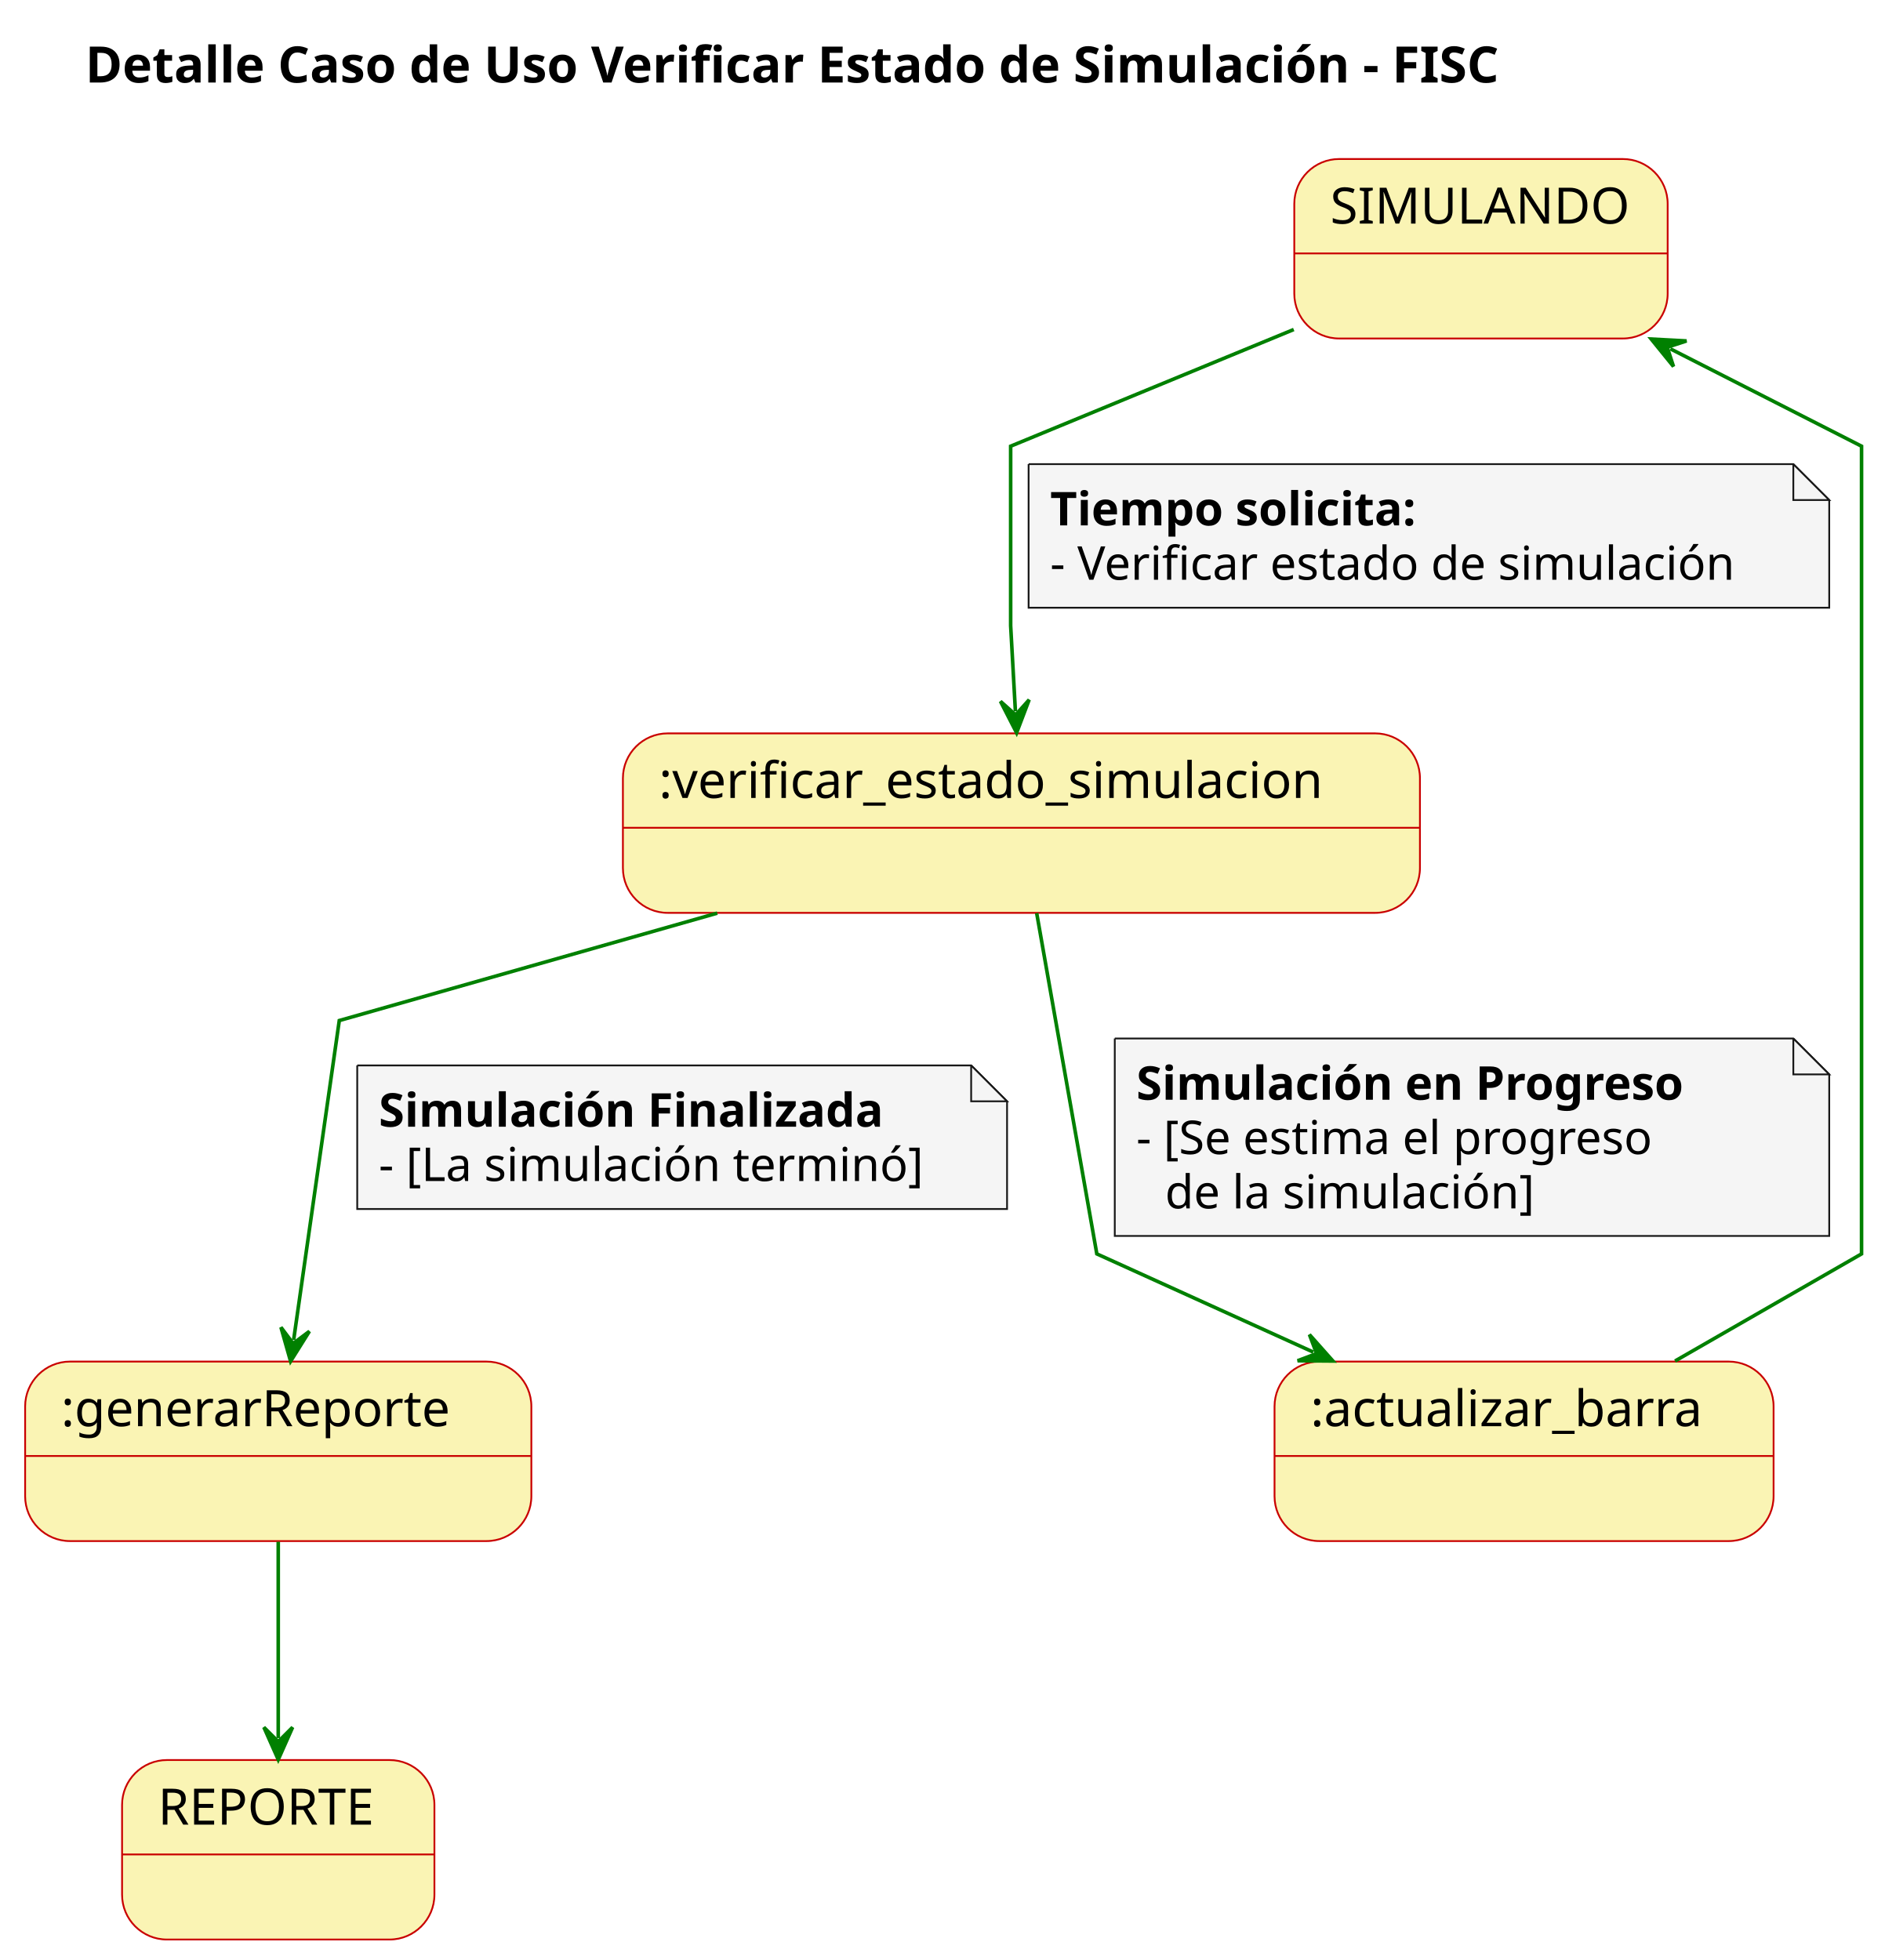
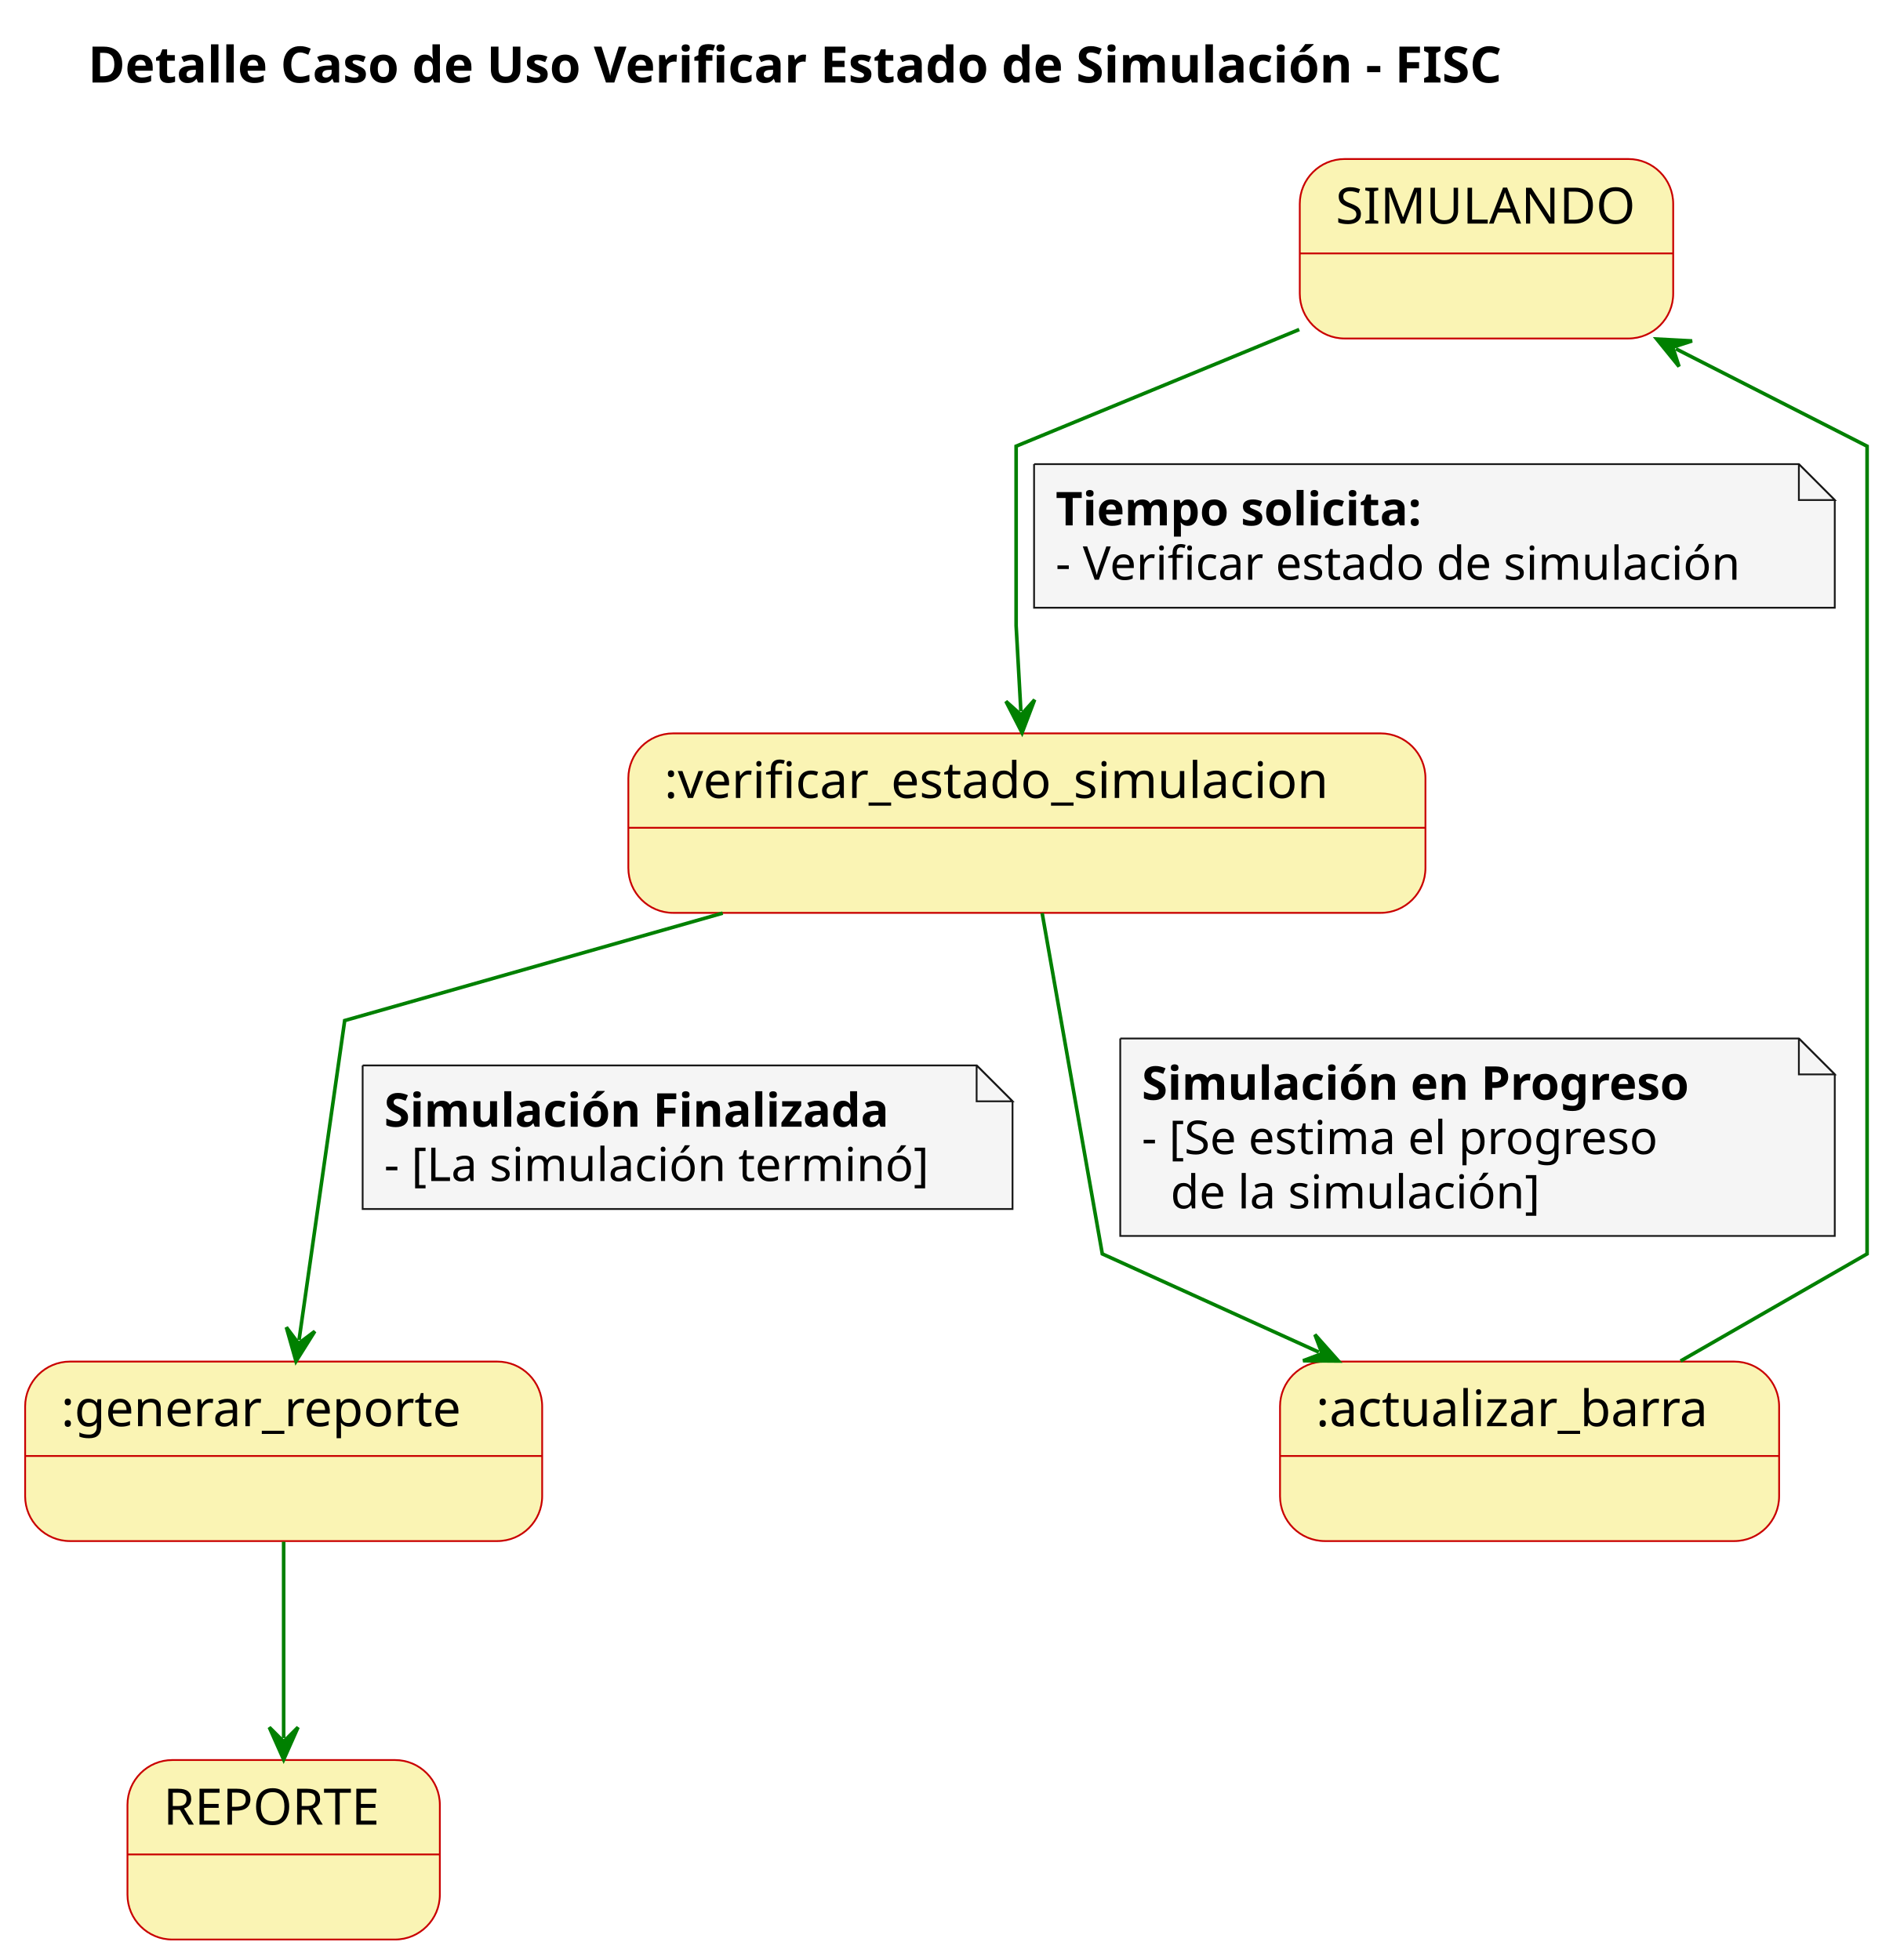
- <svg xmlns="http://www.w3.org/2000/svg" contentStyleType="text/css" height="546px" preserveAspectRatio="none" style="width:525px;height:546px;background:#FFFFFF;" version="1.1" viewBox="0 0 525 546" width="525px" zoomAndPan="magnify">
+ <svg xmlns="http://www.w3.org/2000/svg" contentStyleType="text/css" height="546px" preserveAspectRatio="none" style="width:527px;height:546px;background:#FFFFFF;" version="1.1" viewBox="0 0 527 546" width="527px" zoomAndPan="magnify">
  <defs />
  <g>
-     <text fill="#000000" font-family="sans-serif" font-size="14" font-weight="bold" lengthAdjust="spacing" textLength="464" x="23.75" y="22.995">Detalle Caso de Uso Verificar Estado de Simulación - FISC</text>
+     <text fill="#000000" font-family="sans-serif" font-size="14" font-weight="bold" lengthAdjust="spacing" textLength="464" x="24.5" y="22.995">Detalle Caso de Uso Verificar Estado de Simulación - FISC</text>
    <g id="SIMULANDO">
-       <rect fill="#FAF4B4" height="50" rx="12.5" ry="12.5" style="stroke:#C90000;stroke-width:0.5;" width="104" x="360.5" y="44.297" />
-       <line style="stroke:#C90000;stroke-width:0.5;" x1="360.5" x2="464.5" y1="70.594" y2="70.594" />
-       <text fill="#000000" font-family="sans-serif" font-size="14" lengthAdjust="spacing" textLength="84" x="370.5" y="62.292">SIMULANDO</text>
+       <rect fill="#FAF4B4" height="50" rx="12.5" ry="12.5" style="stroke:#C90000;stroke-width:0.5;" width="104" x="362" y="44.297" />
+       <line style="stroke:#C90000;stroke-width:0.5;" x1="362" x2="466" y1="70.594" y2="70.594" />
+       <text fill="#000000" font-family="sans-serif" font-size="14" lengthAdjust="spacing" textLength="84" x="372" y="62.292">SIMULANDO</text>
    </g>
    <g id=":verificar_estado_simulacion">
-       <rect fill="#FAF4B4" height="50" rx="12.5" ry="12.5" style="stroke:#C90000;stroke-width:0.5;" width="222" x="173.5" y="204.297" />
-       <line style="stroke:#C90000;stroke-width:0.5;" x1="173.5" x2="395.5" y1="230.594" y2="230.594" />
-       <text fill="#000000" font-family="sans-serif" font-size="14" lengthAdjust="spacing" textLength="202" x="183.5" y="222.292">:verificar_estado_simulacion</text>
+       <rect fill="#FAF4B4" height="50" rx="12.5" ry="12.5" style="stroke:#C90000;stroke-width:0.5;" width="222" x="175" y="204.297" />
+       <line style="stroke:#C90000;stroke-width:0.5;" x1="175" x2="397" y1="230.594" y2="230.594" />
+       <text fill="#000000" font-family="sans-serif" font-size="14" lengthAdjust="spacing" textLength="202" x="185" y="222.292">:verificar_estado_simulacion</text>
    </g>
    <g id=":actualizar_barra">
-       <rect fill="#FAF4B4" height="50" rx="12.5" ry="12.5" style="stroke:#C90000;stroke-width:0.5;" width="139" x="355" y="379.297" />
-       <line style="stroke:#C90000;stroke-width:0.5;" x1="355" x2="494" y1="405.594" y2="405.594" />
-       <text fill="#000000" font-family="sans-serif" font-size="14" lengthAdjust="spacing" textLength="119" x="365" y="397.292">:actualizar_barra</text>
+       <rect fill="#FAF4B4" height="50" rx="12.5" ry="12.5" style="stroke:#C90000;stroke-width:0.5;" width="139" x="356.5" y="379.297" />
+       <line style="stroke:#C90000;stroke-width:0.5;" x1="356.5" x2="495.5" y1="405.594" y2="405.594" />
+       <text fill="#000000" font-family="sans-serif" font-size="14" lengthAdjust="spacing" textLength="119" x="366.5" y="397.292">:actualizar_barra</text>
    </g>
-     <g id=":generarReporte">
-       <rect fill="#FAF4B4" height="50" rx="12.5" ry="12.5" style="stroke:#C90000;stroke-width:0.5;" width="141" x="7" y="379.297" />
-       <line style="stroke:#C90000;stroke-width:0.5;" x1="7" x2="148" y1="405.594" y2="405.594" />
-       <text fill="#000000" font-family="sans-serif" font-size="14" lengthAdjust="spacing" textLength="121" x="17" y="397.292">:generarReporte</text>
+     <g id=":generar_reporte">
+       <rect fill="#FAF4B4" height="50" rx="12.5" ry="12.5" style="stroke:#C90000;stroke-width:0.5;" width="144" x="7" y="379.297" />
+       <line style="stroke:#C90000;stroke-width:0.5;" x1="7" x2="151" y1="405.594" y2="405.594" />
+       <text fill="#000000" font-family="sans-serif" font-size="14" lengthAdjust="spacing" textLength="124" x="17" y="397.292">:generar_reporte</text>
    </g>
    <g id="REPORTE">
-       <rect fill="#FAF4B4" height="50" rx="12.5" ry="12.5" style="stroke:#C90000;stroke-width:0.5;" width="87" x="34" y="490.297" />
-       <line style="stroke:#C90000;stroke-width:0.5;" x1="34" x2="121" y1="516.594" y2="516.594" />
-       <text fill="#000000" font-family="sans-serif" font-size="14" lengthAdjust="spacing" textLength="67" x="44" y="508.292">REPORTE</text>
+       <rect fill="#FAF4B4" height="50" rx="12.5" ry="12.5" style="stroke:#C90000;stroke-width:0.5;" width="87" x="35.5" y="490.297" />
+       <line style="stroke:#C90000;stroke-width:0.5;" x1="35.5" x2="122.5" y1="516.594" y2="516.594" />
+       <text fill="#000000" font-family="sans-serif" font-size="14" lengthAdjust="spacing" textLength="67" x="45.5" y="508.292">REPORTE</text>
    </g>
    <g id="link_SIMULANDO_:verificar_estado_simulacion">
-       <path d="M360.349,91.794 C323.817,106.853 281.5,124.297 281.5,124.297 C281.5,124.297 281.5,174.297 281.5,174.297 C281.5,174.297 282.026,183.771 282.825,198.149 " fill="none" id="SIMULANDO-to-:verificar_estado_simulacion" style="stroke:#008000;stroke-width:1.0;" />
-       <polygon fill="#008000" points="283.158,204.14,286.652,194.932,282.881,199.148,278.665,195.376,283.158,204.14" style="stroke:#008000;stroke-width:1.0;" />
-       <path d="M286.5,129.297 L286.5,169.297 L509.5,169.297 L509.5,139.297 L499.5,129.297 L286.5,129.297 " fill="#F5F5F5" style="stroke:#181818;stroke-width:0.5;" />
-       <path d="M499.5,129.297 L499.5,139.297 L509.5,139.297 L499.5,129.297 " fill="#F5F5F5" style="stroke:#181818;stroke-width:0.5;" />
-       <text fill="#000000" font-family="sans-serif" font-size="13" font-weight="bold" lengthAdjust="spacing" textLength="122" x="292.5" y="146.364">Tiempo solicita:</text>
-       <text fill="#000000" font-family="sans-serif" font-size="13" lengthAdjust="spacing" textLength="202" x="292.5" y="161.497">- Verificar estado de simulación</text>
+       <path d="M361.849,91.794 C325.317,106.853 283,124.297 283,124.297 C283,124.297 283,174.297 283,174.297 C283,174.297 283.526,183.771 284.325,198.149 " fill="none" id="SIMULANDO-to-:verificar_estado_simulacion" style="stroke:#008000;stroke-width:1.0;" />
+       <polygon fill="#008000" points="284.658,204.14,288.152,194.932,284.381,199.148,280.165,195.376,284.658,204.14" style="stroke:#008000;stroke-width:1.0;" />
+       <path d="M288,129.297 L288,169.297 L511,169.297 L511,139.297 L501,129.297 L288,129.297 " fill="#F5F5F5" style="stroke:#181818;stroke-width:0.5;" />
+       <path d="M501,129.297 L501,139.297 L511,139.297 L501,129.297 " fill="#F5F5F5" style="stroke:#181818;stroke-width:0.5;" />
+       <text fill="#000000" font-family="sans-serif" font-size="13" font-weight="bold" lengthAdjust="spacing" textLength="122" x="294" y="146.364">Tiempo solicita:</text>
+       <text fill="#000000" font-family="sans-serif" font-size="13" lengthAdjust="spacing" textLength="202" x="294" y="161.497">- Verificar estado de simulación</text>
    </g>
    <g id="link_:verificar_estado_simulacion_:actualizar_barra">
-       <path d="M288.75,254.378 C294.886,289.151 305.5,349.297 305.5,349.297 C305.5,349.297 334.117,362.283 365.801,376.661 " fill="none" id=":verificar_estado_simulacion-to-:actualizar_barra" style="stroke:#008000;stroke-width:1.0;" />
-       <polygon fill="#008000" points="371.265,379.14,364.722,371.778,366.712,377.074,361.416,379.063,371.265,379.14" style="stroke:#008000;stroke-width:1.0;" />
-       <path d="M310.5,289.297 L310.5,344.297 L509.5,344.297 L509.5,299.297 L499.5,289.297 L310.5,289.297 " fill="#F5F5F5" style="stroke:#181818;stroke-width:0.5;" />
-       <path d="M499.5,289.297 L499.5,299.297 L509.5,299.297 L499.5,289.297 " fill="#F5F5F5" style="stroke:#181818;stroke-width:0.5;" />
-       <text fill="#000000" font-family="sans-serif" font-size="13" font-weight="bold" lengthAdjust="spacing" textLength="178" x="316.5" y="306.364">Simulación en Progreso</text>
-       <text fill="#000000" font-family="sans-serif" font-size="13" lengthAdjust="spacing" textLength="154" x="316.5" y="321.497">- [Se estima el progreso</text>
-       <text fill="#000000" font-family="sans-serif" font-size="13" lengthAdjust="spacing" textLength="108" x="324.5" y="336.629">de la simulación]</text>
+       <path d="M290.25,254.378 C296.386,289.151 307,349.297 307,349.297 C307,349.297 335.617,362.283 367.301,376.661 " fill="none" id=":verificar_estado_simulacion-to-:actualizar_barra" style="stroke:#008000;stroke-width:1.0;" />
+       <polygon fill="#008000" points="372.765,379.14,366.222,371.778,368.212,377.074,362.916,379.063,372.765,379.14" style="stroke:#008000;stroke-width:1.0;" />
+       <path d="M312,289.297 L312,344.297 L511,344.297 L511,299.297 L501,289.297 L312,289.297 " fill="#F5F5F5" style="stroke:#181818;stroke-width:0.5;" />
+       <path d="M501,289.297 L501,299.297 L511,299.297 L501,289.297 " fill="#F5F5F5" style="stroke:#181818;stroke-width:0.5;" />
+       <text fill="#000000" font-family="sans-serif" font-size="13" font-weight="bold" lengthAdjust="spacing" textLength="178" x="318" y="306.364">Simulación en Progreso</text>
+       <text fill="#000000" font-family="sans-serif" font-size="13" lengthAdjust="spacing" textLength="154" x="318" y="321.497">- [Se estima el progreso</text>
+       <text fill="#000000" font-family="sans-serif" font-size="13" lengthAdjust="spacing" textLength="108" x="326" y="336.629">de la simulación]</text>
    </g>
    <g id="link_:actualizar_barra_SIMULANDO">
-       <path d="M466.551,379.14 C491.579,364.762 518.5,349.297 518.5,349.297 C518.5,349.297 518.5,124.297 518.5,124.297 C518.5,124.297 493.488,111.555 465.265,97.177 " fill="none" id=":actualizar_barra-to-SIMULANDO" style="stroke:#008000;stroke-width:1.0;" />
-       <polygon fill="#008000" points="459.919,94.454,466.123,102.103,464.374,96.724,469.754,94.975,459.919,94.454" style="stroke:#008000;stroke-width:1.0;" />
+       <path d="M468.051,379.14 C493.079,364.762 520,349.297 520,349.297 C520,349.297 520,124.297 520,124.297 C520,124.297 494.988,111.555 466.765,97.177 " fill="none" id=":actualizar_barra-to-SIMULANDO" style="stroke:#008000;stroke-width:1.0;" />
+       <polygon fill="#008000" points="461.419,94.454,467.623,102.103,465.874,96.724,471.254,94.975,461.419,94.454" style="stroke:#008000;stroke-width:1.0;" />
    </g>
-     <g id="link_:verificar_estado_simulacion_:generarReporte">
-       <path d="M199.78,254.375 C149.113,268.775 94.5,284.297 94.5,284.297 C94.5,284.297 86.756,338.503 81.789,373.276 " fill="none" id=":verificar_estado_simulacion-to-:generarReporte" style="stroke:#008000;stroke-width:1.0;" />
-       <polygon fill="#008000" points="80.94,379.216,86.173,370.872,81.647,374.266,78.253,369.741,80.94,379.216" style="stroke:#008000;stroke-width:1.0;" />
-       <path d="M99.5,296.797 L99.5,336.797 L280.5,336.797 L280.5,306.797 L270.5,296.797 L99.5,296.797 " fill="#F5F5F5" style="stroke:#181818;stroke-width:0.5;" />
-       <path d="M270.5,296.797 L270.5,306.797 L280.5,306.797 L270.5,296.797 " fill="#F5F5F5" style="stroke:#181818;stroke-width:0.5;" />
-       <text fill="#000000" font-family="sans-serif" font-size="13" font-weight="bold" lengthAdjust="spacing" textLength="159" x="105.5" y="313.864">Simulación Finalizada</text>
-       <text fill="#000000" font-family="sans-serif" font-size="13" lengthAdjust="spacing" textLength="160" x="105.5" y="328.997">- [La simulación terminó]</text>
+     <g id="link_:verificar_estado_simulacion_:generar_reporte">
+       <path d="M201.28,254.375 C150.613,268.775 96,284.297 96,284.297 C96,284.297 88.256,338.503 83.289,373.276 " fill="none" id=":verificar_estado_simulacion-to-:generar_reporte" style="stroke:#008000;stroke-width:1.0;" />
+       <polygon fill="#008000" points="82.44,379.216,87.673,370.872,83.147,374.266,79.753,369.741,82.44,379.216" style="stroke:#008000;stroke-width:1.0;" />
+       <path d="M101,296.797 L101,336.797 L282,336.797 L282,306.797 L272,296.797 L101,296.797 " fill="#F5F5F5" style="stroke:#181818;stroke-width:0.5;" />
+       <path d="M272,296.797 L272,306.797 L282,306.797 L272,296.797 " fill="#F5F5F5" style="stroke:#181818;stroke-width:0.5;" />
+       <text fill="#000000" font-family="sans-serif" font-size="13" font-weight="bold" lengthAdjust="spacing" textLength="159" x="107" y="313.864">Simulación Finalizada</text>
+       <text fill="#000000" font-family="sans-serif" font-size="13" lengthAdjust="spacing" textLength="160" x="107" y="328.997">- [La simulación terminó]</text>
    </g>
-     <g id="link_:generarReporte_REPORTE">
-       <path d="M77.5,429.488 C77.5,447.551 77.5,466.127 77.5,484.174 " fill="none" id=":generarReporte-to-REPORTE" style="stroke:#008000;stroke-width:1.0;" />
-       <polygon fill="#008000" points="77.5,490.174,81.5,481.174,77.5,485.174,73.5,481.174,77.5,490.174" style="stroke:#008000;stroke-width:1.0;" />
+     <g id="link_:generar_reporte_REPORTE">
+       <path d="M79,429.488 C79,447.551 79,466.127 79,484.174 " fill="none" id=":generar_reporte-to-REPORTE" style="stroke:#008000;stroke-width:1.0;" />
+       <polygon fill="#008000" points="79,490.174,83,481.174,79,485.174,75,481.174,79,490.174" style="stroke:#008000;stroke-width:1.0;" />
    </g>
  </g>
</svg>
